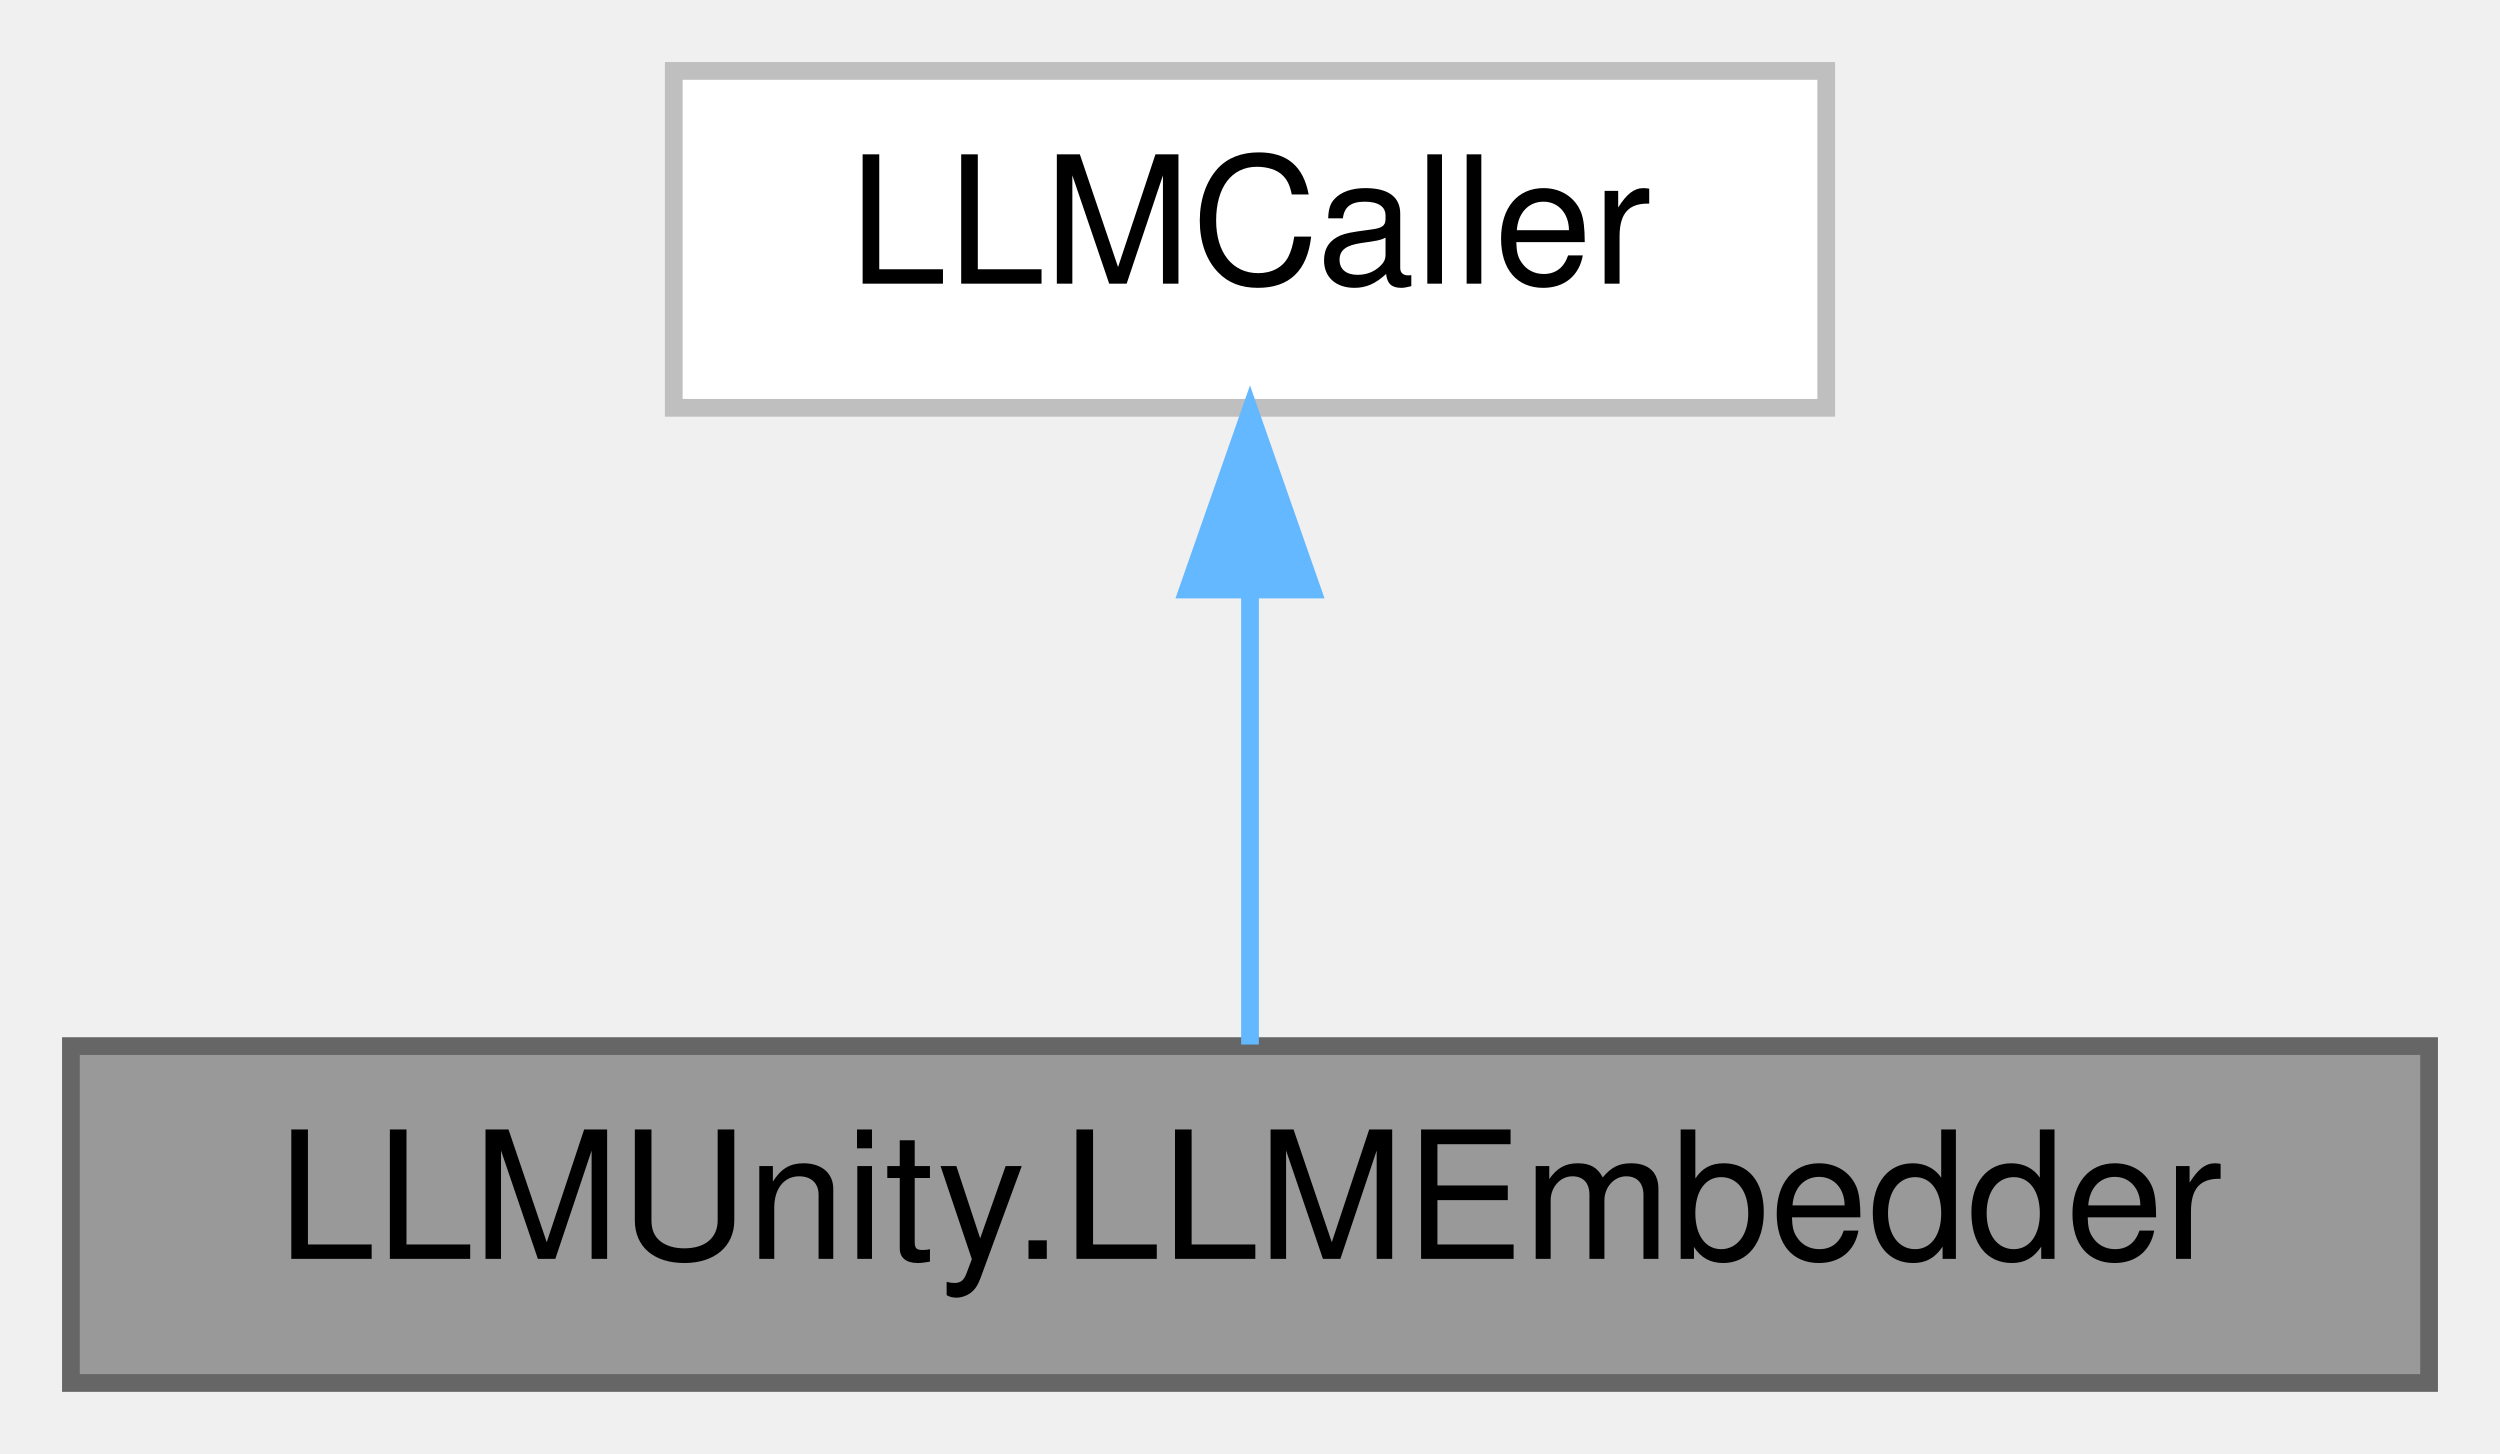
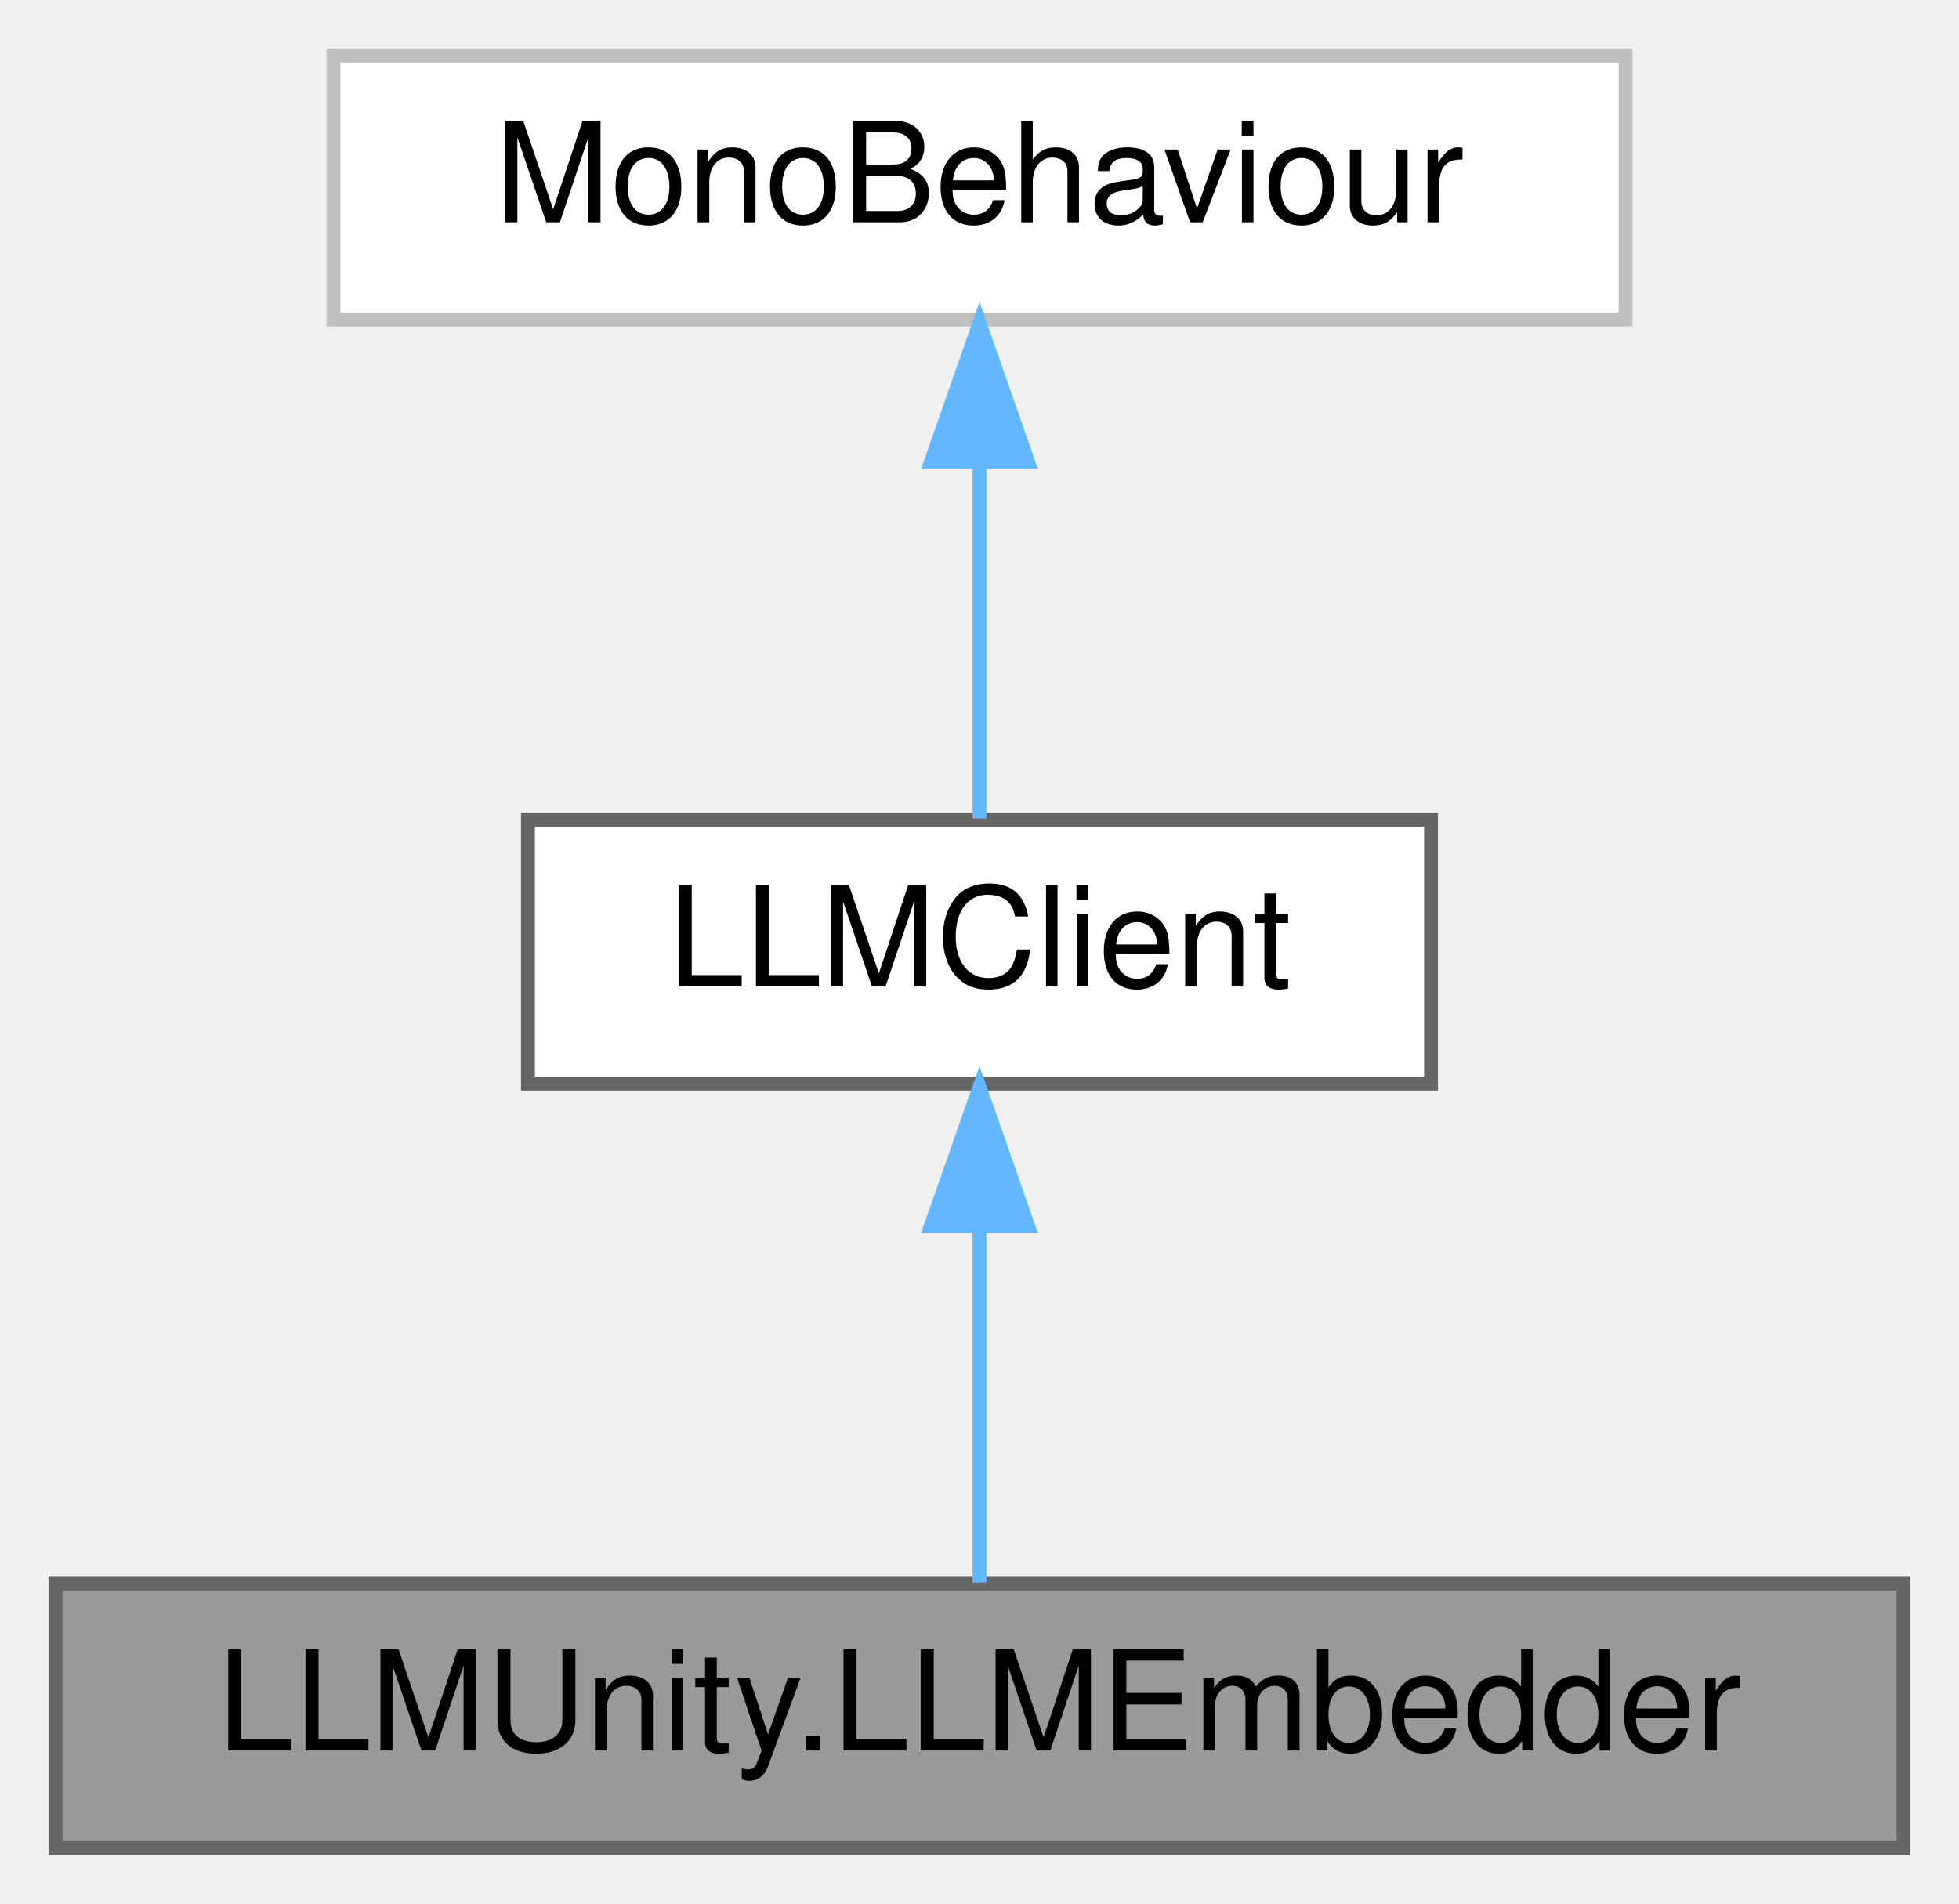
- <svg xmlns="http://www.w3.org/2000/svg" xmlns:xlink="http://www.w3.org/1999/xlink" width="141pt" height="82pt" viewBox="0.00 0.00 141.00 82.00">
-   <g id="graph0" class="graph" transform="scale(1 1) rotate(0) translate(4 78)">
+ <svg xmlns="http://www.w3.org/2000/svg" xmlns:xlink="http://www.w3.org/1999/xlink" width="141pt" height="137pt" viewBox="0.00 0.00 141.00 137.00">
+   <g id="graph0" class="graph" transform="scale(1 1) rotate(0) translate(4 133)">
    <g id="Node000001" class="node">
      <g id="a_Node000001">
        <a xlink:title="Class implementing the LLM embedder.">
          <polygon fill="#999999" stroke="#666666" points="133,-19 0,-19 0,0 133,0 133,-19" />
          <text text-anchor="middle" x="66.5" y="-7" font-family="Helvetica,sans-Serif" font-size="10.00">LLMUnity.LLMEmbedder</text>
        </a>
      </g>
    </g>
    <g id="Node000002" class="node">
      <g id="a_Node000002">
-         <a xlink:title=" ">
-           <polygon fill="white" stroke="#bfbfbf" points="99,-74 34,-74 34,-55 99,-55 99,-74" />
-           <text text-anchor="middle" x="66.5" y="-62" font-family="Helvetica,sans-Serif" font-size="10.00">LLMCaller</text>
+         <a xlink:href="classLLMUnity_1_1LLMClient.html" target="_top" xlink:title="Unity MonoBehaviour base class for LLM client functionality. Handles both local and remote LLM connec...">
+           <polygon fill="white" stroke="#666666" points="99,-74 34,-74 34,-55 99,-55 99,-74" />
+           <text text-anchor="middle" x="66.5" y="-62" font-family="Helvetica,sans-Serif" font-size="10.00">LLMClient</text>
        </a>
      </g>
    </g>
    <g id="edge1_Node000001_Node000002" class="edge">
      <g id="a_edge1_Node000001_Node000002">
        <a xlink:title=" ">
          <path fill="none" stroke="#63b8ff" d="M66.5,-44.66C66.5,-35.93 66.5,-25.99 66.5,-19.09" />
          <polygon fill="#63b8ff" stroke="#63b8ff" points="63,-44.75 66.5,-54.75 70,-44.75 63,-44.75" />
        </a>
      </g>
    </g>
+     <g id="Node000003" class="node">
+       <g id="a_Node000003">
+         <a xlink:title=" ">
+           <polygon fill="white" stroke="#bfbfbf" points="113,-129 20,-129 20,-110 113,-110 113,-129" />
+           <text text-anchor="middle" x="66.5" y="-117" font-family="Helvetica,sans-Serif" font-size="10.00">MonoBehaviour</text>
+         </a>
+       </g>
+     </g>
+     <g id="edge2_Node000002_Node000003" class="edge">
+       <g id="a_edge2_Node000002_Node000003">
+         <a xlink:title=" ">
+           <path fill="none" stroke="#63b8ff" d="M66.5,-99.66C66.5,-90.93 66.5,-80.99 66.5,-74.09" />
+           <polygon fill="#63b8ff" stroke="#63b8ff" points="63,-99.75 66.5,-109.75 70,-99.75 63,-99.75" />
+         </a>
+       </g>
+     </g>
  </g>
</svg>
